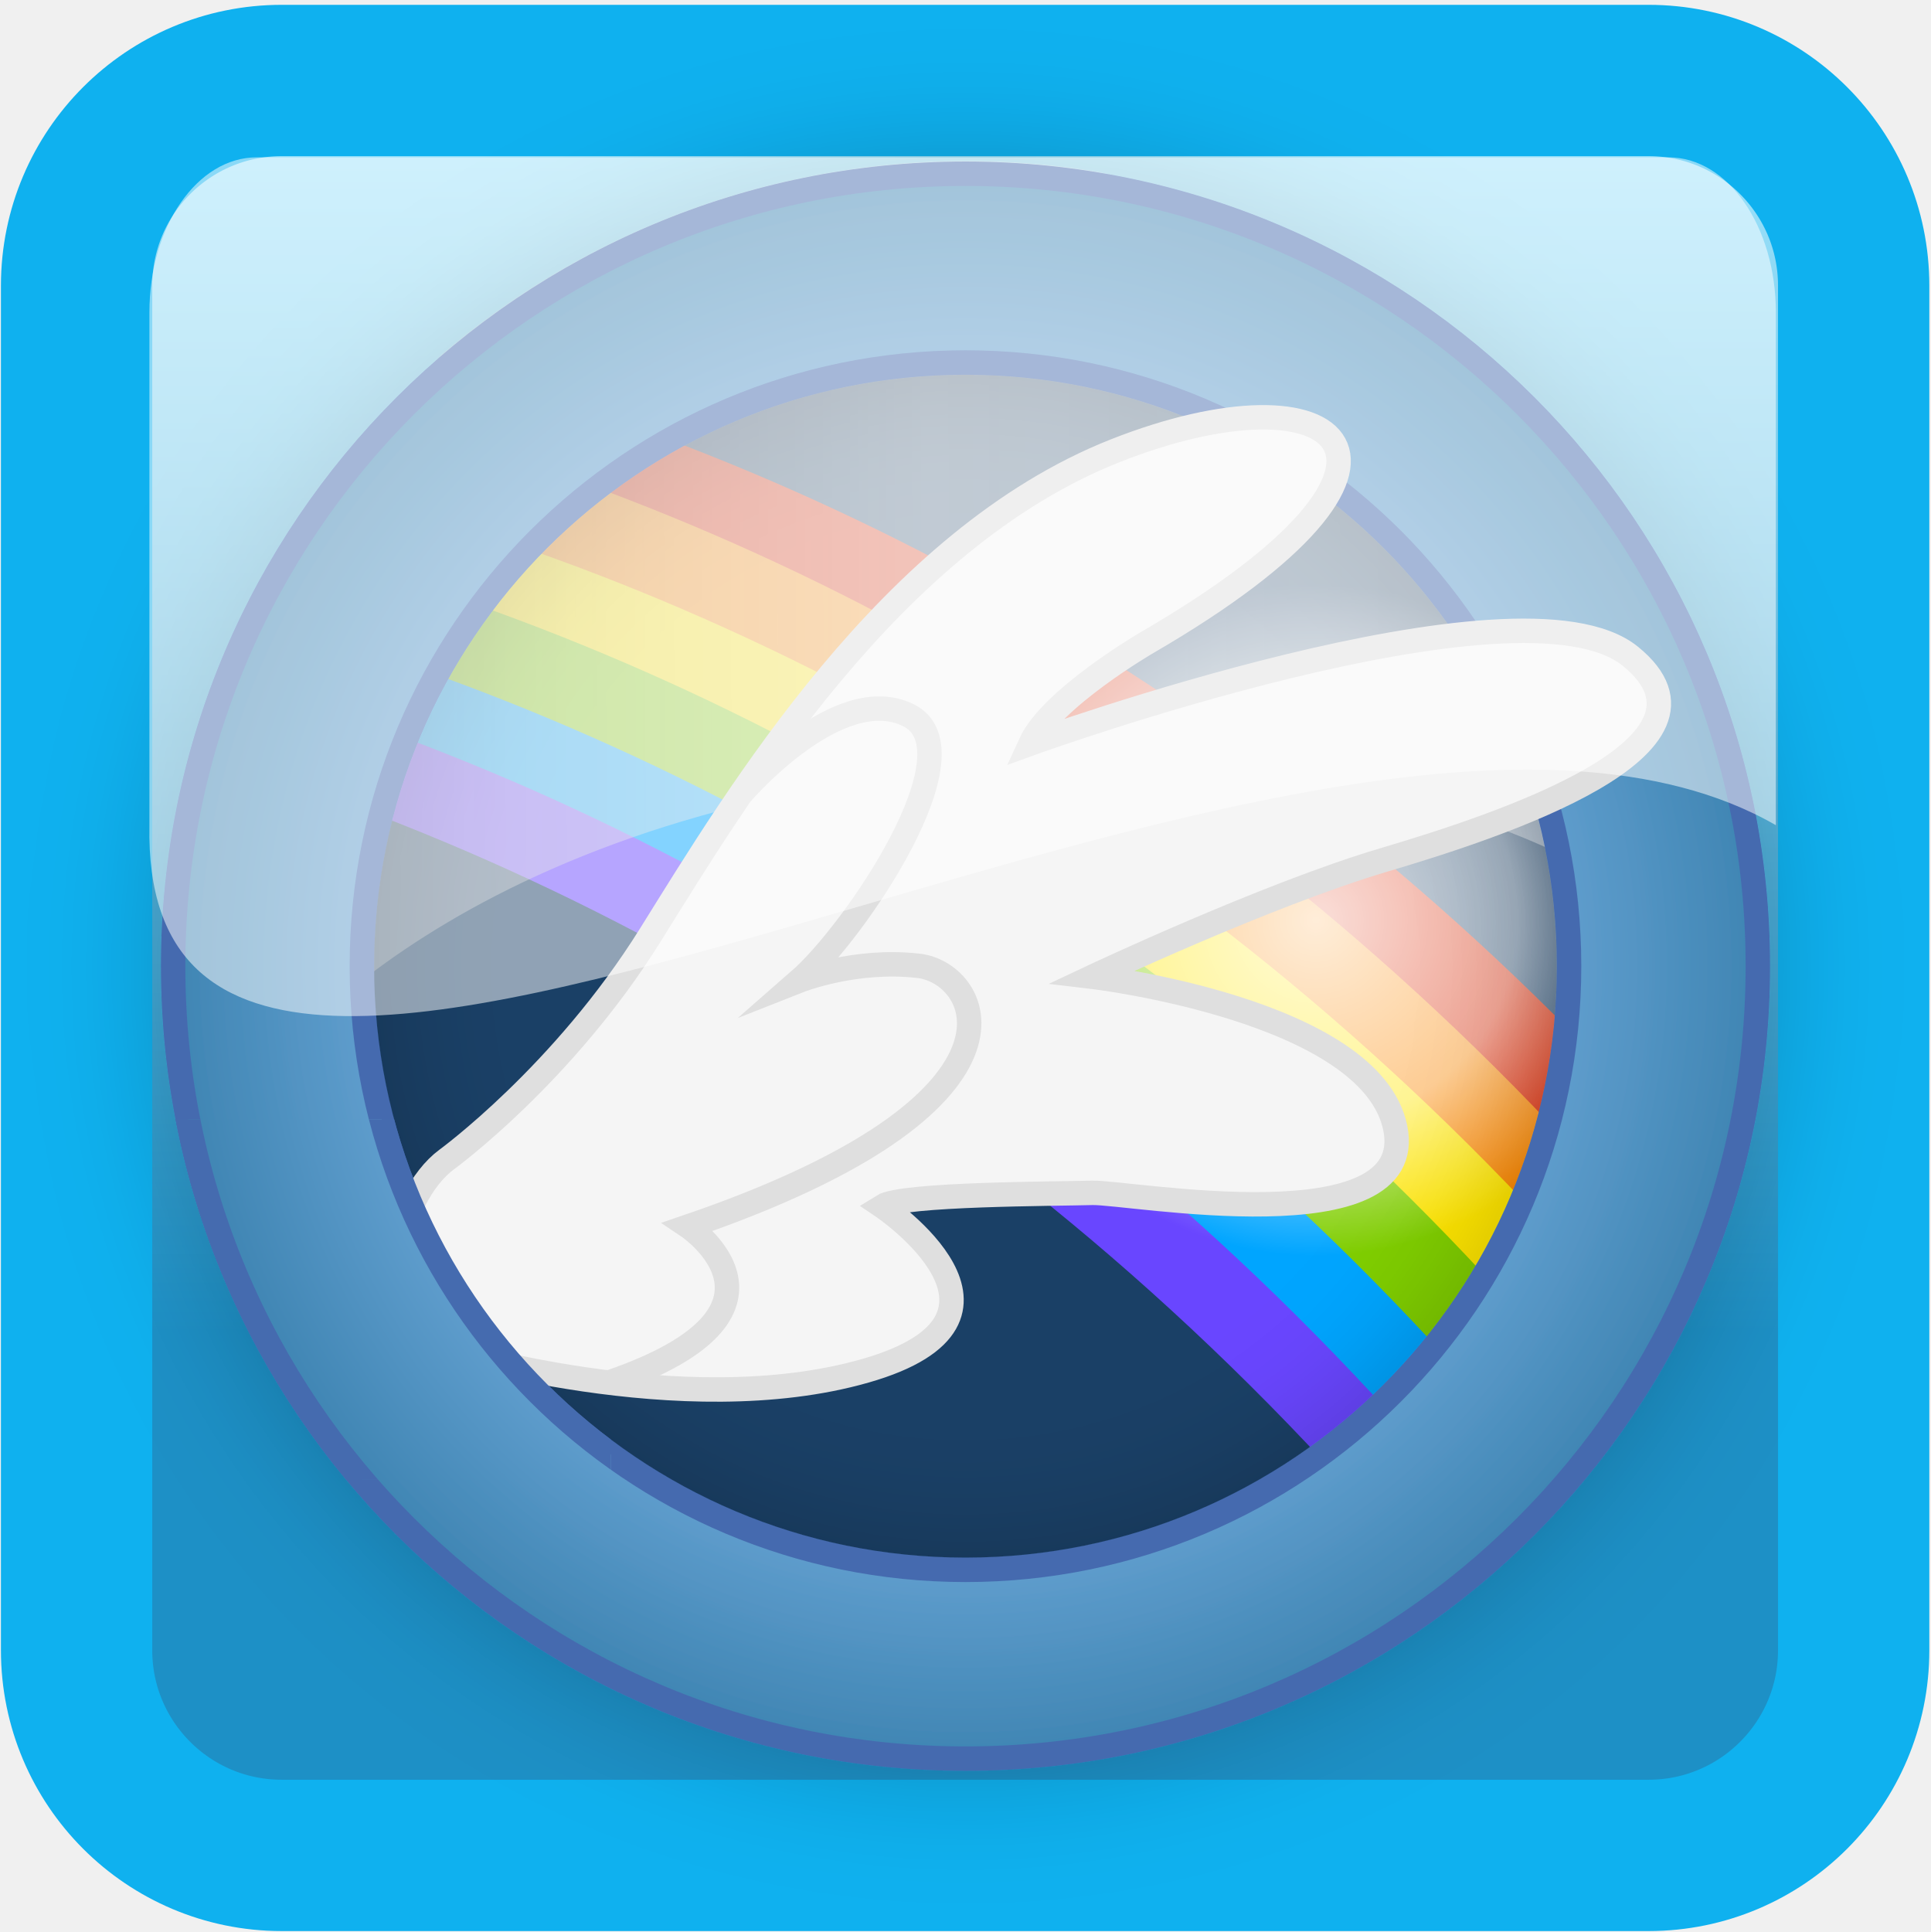
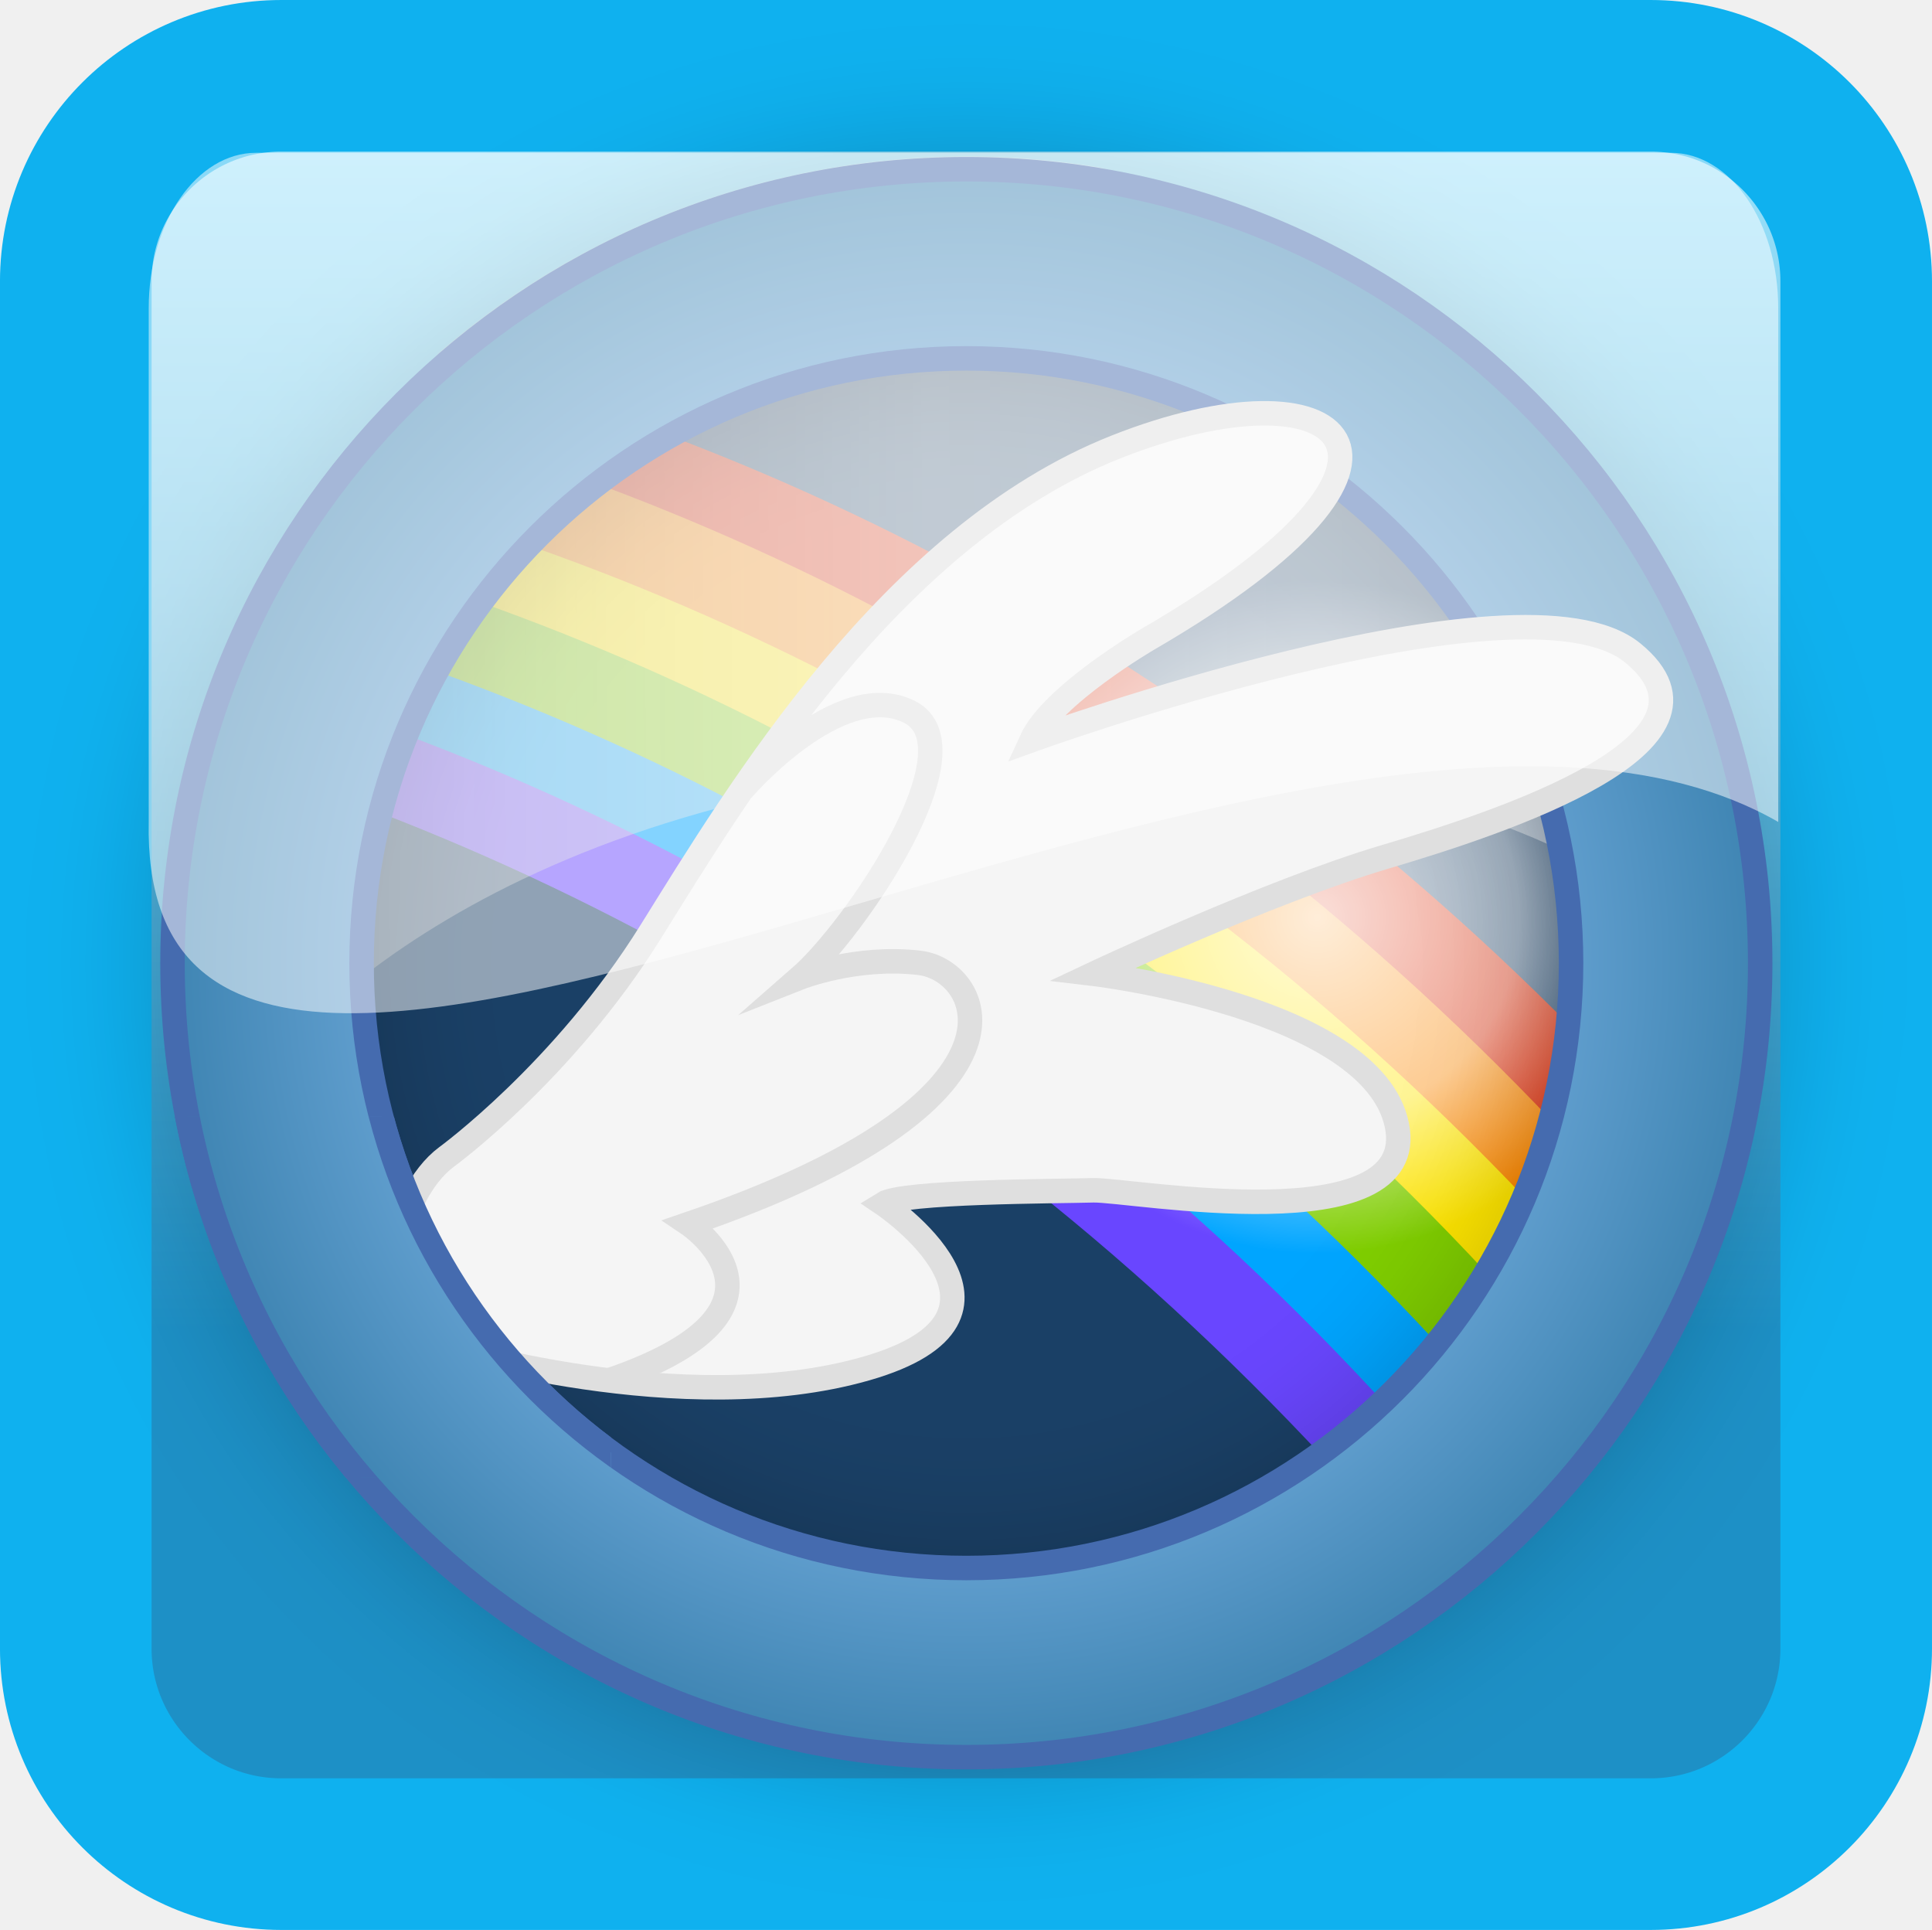
- <svg xmlns="http://www.w3.org/2000/svg" xmlns:xlink="http://www.w3.org/1999/xlink" version="1.1" id="Layer_1_copy" x="0px" y="0px" width="59.976" height="60.005" viewBox="73.711 40.386 59.976 60.005" enable-background="new 73.711 40.386 395.604 395.604" xml:space="preserve">
+ <svg xmlns="http://www.w3.org/2000/svg" xmlns:xlink="http://www.w3.org/1999/xlink" version="1.1" id="Layer_1_copy" x="0px" y="0px" width="1597.875" height="1595.906" viewBox="73.711 40.386 1597.875 1595.906" enable-background="new 73.711 40.386 395.604 395.604" xml:space="preserve">
  <defs id="defs149">
    <linearGradient id="linearGradient4946">
      <stop style="stop-color:#1d90c6;stop-opacity:1" offset="0" id="stop4948" />
      <stop style="stop-color:#a7e9ff;stop-opacity:1" offset="1" id="stop4950" />
    </linearGradient>
-     <marker orient="auto" refY="0.0" refX="0.0" id="Arrow1Lstart" style="overflow:visible">
-       <path id="path4278" d="M 0.0,0.0 L 5.0,-5.0 L -12.5,0.0 L 5.0,5.0 L 0.0,0.0 z " style="fill-rule:evenodd;stroke:#000000;stroke-width:1.0pt;marker-start:none" transform="scale(0.8) translate(12.5,0)" />
+     <marker orient="auto" refY="0" refX="0" id="Arrow1Lstart" style="overflow:visible">
+       <path id="path4278" d="M 0,0 5,-5 -12.5,0 5,5 0,0 z" style="fill-rule:evenodd;stroke:#000000;stroke-width:1pt;marker-start:none" transform="matrix(0.8,0,0,0.8,10,0)" />
    </marker>
-     <filter id="filter4253" width="1.5" height="1.5" x="-.25" y="-.25">
+     <filter id="filter4253" width="1.5" height="1.5" x="-0.25" y="-0.25" color-interpolation-filters="sRGB">
      <feGaussianBlur id="feGaussianBlur4255" in="SourceAlpha" stdDeviation="2" result="blur" />
      <feColorMatrix id="feColorMatrix4257" result="bluralpha" type="matrix" values="1 0 0 0 0 0 1 0 0 0 0 0 1 0 0 0 0 0 0.2 0 " />
      <feOffset id="feOffset4259" in="bluralpha" dx="0" dy="0" result="offsetBlur" />
      <feMerge id="feMerge4261">
        <feMergeNode id="feMergeNode4263" in="offsetBlur" />
        <feMergeNode id="feMergeNode4265" in="SourceGraphic" />
      </feMerge>
    </filter>
-     <linearGradient xlink:href="#linearGradient4946" id="linearGradient4952" x1="56.798" y1="84.624" x2="56.784" y2="44.602" gradientUnits="userSpaceOnUse" gradientTransform="translate(49.4505,-2.828736)" />
+     <linearGradient xlink:href="#linearGradient4946" id="linearGradient4952" x1="56.798" y1="84.624" x2="56.784" y2="44.602" gradientUnits="userSpaceOnUse" gradientTransform="matrix(26.6758,0,0,26.6758,-574.2454,-1116.408)" />
  </defs>
-   <rect style="fill:url(#linearGradient4952);fill-opacity:1;stroke:#0fb1ef;stroke-width:4.7;stroke-linecap:round;stroke-linejoin:round;stroke-miterlimit:4;stroke-opacity:1;stroke-dasharray:none;stroke-dashoffset:0" id="rect4944" width="55.2" height="55.126" x="76.09" y="42.886" ry="6.371" />
-   <circle id="back_1_" cx="271.515" cy="238.188" r="194.667" transform="matrix(0.1264323,0,0,0.1264323,69.37314,40.27997)" style="fill:#1a4066" />
-   <g id="rainbow_copy" transform="matrix(0.1264323,0,0,0.1264323,69.37314,40.27997)">
+   <rect style="fill:url(#linearGradient4952);fill-opacity:1;stroke:#0fb1ef;stroke-width:125.376;stroke-linecap:round;stroke-linejoin:round;stroke-miterlimit:4;stroke-opacity:1;stroke-dasharray:none;stroke-dashoffset:0" id="rect4944" width="1472.506" height="1470.529" x="136.384" y="103.078" ry="169.953" />
+   <circle id="back_1_" cx="271.515" cy="238.188" r="194.667" transform="matrix(3.372684,0,0,3.372684,-42.79295,33.55109)" style="fill:#1a4066" />
+   <g id="rainbow_copy" transform="matrix(3.372684,0,0,3.372684,-42.79295,33.55109)">
    <g id="g5">
      <g id="g7">
        <defs id="defs9">
          <circle id="SVGID_1_" cx="271.515" cy="238.188" r="194.667" />
        </defs>
        <clipPath id="SVGID_2_">
          <use xlink:href="#SVGID_1_" overflow="visible" id="use13" style="overflow:visible" x="0" y="0" width="395.604" height="395.604" />
        </clipPath>
        <path clip-path="url(#SVGID_2_)" d="m 444.435,314.399 13.813,-18.418 C 360.937,179.943 244.285,116.5 135.921,89.077 l -17.345,14.888" id="path15" style="fill:#dc2600" />
      </g>
      <g id="g17">
        <defs id="defs19">
          <circle id="SVGID_3_" cx="271.515" cy="238.188" r="194.667" />
        </defs>
        <clipPath id="SVGID_4_">
          <use xlink:href="#SVGID_3_" overflow="visible" id="use23" style="overflow:visible" x="0" y="0" width="395.604" height="395.604" />
        </clipPath>
        <path clip-path="url(#SVGID_4_)" d="M 432.615,331.13 443.82,309.027 C 346.508,192.989 229.856,129.547 121.493,102.123 L 108.6,122.845" id="path25" style="fill:#fc8800" />
      </g>
      <g id="g27">
        <defs id="defs29">
          <circle id="SVGID_5_" cx="271.515" cy="238.188" r="194.667" />
        </defs>
        <clipPath id="SVGID_6_">
          <use xlink:href="#SVGID_5_" overflow="visible" id="use33" style="overflow:visible" x="0" y="0" width="395.604" height="395.604" />
        </clipPath>
        <path clip-path="url(#SVGID_6_)" d="m 424.327,346.325 12.74,-18.572 C 339.755,211.715 223.103,148.272 114.74,120.849 l -13.2,19.647" id="path35" style="fill:#ffe600" />
      </g>
      <g id="g37">
        <defs id="defs39">
          <circle id="SVGID_7_" cx="271.515" cy="238.188" r="194.667" />
        </defs>
        <clipPath id="SVGID_8_">
          <use xlink:href="#SVGID_7_" overflow="visible" id="use43" style="overflow:visible" x="0" y="0" width="395.604" height="395.604" />
        </clipPath>
        <path clip-path="url(#SVGID_8_)" d="M 408.672,360.14 422.64,340.8 C 325.327,224.762 208.676,161.319 100.312,133.896 l -10.591,22.87" id="path45" style="fill:#80ce00" />
      </g>
      <g id="g47">
        <defs id="defs49">
          <circle id="SVGID_9_" cx="271.515" cy="238.188" r="194.667" />
        </defs>
        <clipPath id="SVGID_10_">
          <use xlink:href="#SVGID_9_" overflow="visible" id="use53" style="overflow:visible" x="0" y="0" width="395.604" height="395.604" />
        </clipPath>
        <path clip-path="url(#SVGID_10_)" d="m 393.323,374.261 15.963,-17.498 C 311.974,240.725 195.322,177.282 86.958,149.859 l -16.271,19.34 c 0,0 108.518,42.67 164.694,79.814 56.176,37.144 157.942,125.248 157.942,125.248 z" id="path55" style="fill:#00a5ff" />
      </g>
      <g id="g57">
        <defs id="defs59">
          <circle id="SVGID_11_" cx="271.515" cy="238.188" r="194.667" />
        </defs>
        <clipPath id="SVGID_12_">
          <use xlink:href="#SVGID_11_" overflow="visible" id="use63" style="overflow:visible" x="0" y="0" width="395.604" height="395.604" />
        </clipPath>
        <path clip-path="url(#SVGID_12_)" d="M 61.172,180.096 C 169.535,207.52 286.188,270.962 383.5,387 l 11.357,-17.19 C 297.545,253.771 180.894,190.329 72.53,162.905 l -11.358,17.191 z" id="path65" style="fill:#6946ff" />
      </g>
    </g>
  </g>
-   <g id="flare_1_" transform="matrix(0.1264323,0,0,0.1264323,69.37314,40.27997)">
+   <g id="flare_1_" transform="matrix(3.372684,0,0,3.372684,-42.79295,33.55109)">
    <g id="g68">
      <defs id="defs70">
        <circle id="SVGID_13_" cx="271.514" cy="238.189" r="194.667" />
      </defs>
      <clipPath id="SVGID_14_">
        <use xlink:href="#SVGID_13_" overflow="visible" id="use74" style="overflow:visible" x="0" y="0" width="395.604" height="395.604" />
      </clipPath>
      <radialGradient id="SVGID_15_" cx="293.672" cy="-10.824" r="194.711" gradientTransform="matrix(0.8846,0.4663,0.4663,-0.8846,102.8574,80.3535)" gradientUnits="userSpaceOnUse">
        <stop offset="0" style="stop-color:#FFFFFF;stop-opacity:0.85" id="stop77" />
        <stop offset="0.255" style="stop-color:#FFFFFF;stop-opacity:0.58" id="stop79" />
        <stop offset="0.424" style="stop-color:#FFFFFF;stop-opacity:0" id="stop81" />
      </radialGradient>
      <circle clip-path="url(#SVGID_14_)" cx="357.593" cy="226.868" r="194.667" id="circle83" style="fill:url(#SVGID_15_)" d="m 552.26,226.868 c 0,107.512 -87.155,194.667 -194.667,194.667 -107.512,0 -194.667,-87.155 -194.667,-194.667 0,-107.512 87.155,-194.667 194.667,-194.667 107.512,0 194.667,87.155 194.667,194.667 z" />
    </g>
  </g>
-   <g id="g85" transform="matrix(0.1264323,0,0,0.1264323,69.37314,40.27997)">
+   <g id="g85" transform="matrix(3.372684,0,0,3.372684,-42.79295,33.55109)">
    <g id="g87">
      <defs id="defs89">
        <path id="SVGID_16_" d="M 363.733,63.244 C 267.114,12.312 147.5,49.348 96.569,145.968 c -50.932,96.62 -13.895,216.233 82.727,267.164 96.616,50.932 216.231,13.896 267.162,-82.725 50.931,-96.62 13.893,-216.232 -82.725,-267.163 z" />
      </defs>
      <clipPath id="SVGID_17_">
        <use xlink:href="#SVGID_16_" overflow="visible" id="use93" style="overflow:visible" x="0" y="0" width="395.604" height="395.604" />
      </clipPath>
      <linearGradient id="SVGID_18_" gradientUnits="userSpaceOnUse" x1="24.041" y1="-67.404" x2="348.065" y2="104.883" gradientTransform="matrix(0.8846,0.4663,0.4663,-0.8846,102.8574,80.3535)">
        <stop offset="0" style="stop-color:#B4B4B4;stop-opacity:0.5" id="stop96" />
        <stop offset="0.461" style="stop-color:#F1F1F1;stop-opacity:0.66" id="stop98" />
        <stop offset="1" style="stop-color:#FFFFFF;stop-opacity:0.54" id="stop100" />
      </linearGradient>
      <path clip-path="url(#SVGID_17_)" enable-background="new    " d="m 458.571,238.481 c 1.119,-8.282 1.549,-16.741 1.238,-25.33 C 456.537,122.317 353.33,33.461 252.056,37.11 150.783,40.759 89.793,135.53 93.065,226.362 c 0.479,13.288 2.702,26.146 6.464,38.402 0,0 45.926,-65.542 176.825,-75.527 130.902,-9.987 182.217,49.244 182.217,49.244 z" id="path102" style="opacity:0.71;fill:url(#SVGID_18_)" />
    </g>
  </g>
  <radialGradient id="SVGID_19_" cx="271.374" cy="840.867" r="194.667" gradientTransform="matrix(0.1264323,0,0,-0.1264323,69.39086,176.7073)" gradientUnits="userSpaceOnUse">
    <stop offset="0.733" style="stop-color:#63A0D0" id="stop105" />
    <stop offset="1" style="stop-color:#3F85B3" id="stop107" />
  </radialGradient>
-   <path stroke-miterlimit="10" d="m 103.701,45.782 c -13.593,0 -24.612,11.019 -24.612,24.612 0,13.593 11.019,24.612 24.612,24.612 13.593,0 24.612,-11.019 24.612,-24.612 0,-13.593 -11.019,-24.612 -24.612,-24.612 z m 0,43.361 c -10.355,0 -18.75,-8.394 -18.75,-18.749 0,-10.355 8.394,-18.749 18.75,-18.749 10.355,0 18.749,8.394 18.749,18.749 0,10.355 -8.395,18.749 -18.749,18.749 z" id="path109" style="fill:url(#SVGID_19_);stroke:#456baf;stroke-width:0.759;stroke-miterlimit:10;filter:url(#filter4253)" />
-   <path id="outer_feathers_1_" stroke-miterlimit="10" d="m 87.423,82.271 c 0,0 7.467,2.321 13.166,0.69 5.701,-1.63 0.527,-5.111 0.527,-5.111 0.615,-0.388 5.401,-0.383 6.517,-0.416 1.116,-0.034 10.17,1.649 9.417,-2.019 -0.754,-3.668 -9.404,-4.692 -9.404,-4.692 0,0 5.41,-2.549 9.045,-3.627 3.636,-1.078 11.103,-3.527 7.665,-6.325 -3.439,-2.798 -18.638,2.71 -18.638,2.71 0.644,-1.409 3.635,-3.145 3.635,-3.145 9.85,-5.724 5.977,-8.71 -1.007,-5.947 -6.983,2.763 -11.728,10.697 -14.433,15.036 -2.706,4.339 -6.327,6.974 -6.327,6.974 -1.585,1.175 -2.439,4.936 -0.163,5.87 z" style="fill:#f5f5f5;stroke:#dfdfdf;stroke-width:0.759;stroke-miterlimit:10" />
-   <path id="inner_feathers_1_" stroke-miterlimit="10" d="m 96.742,65.029 c 0,0 3.006,-3.511 5.189,-2.428 2.184,1.083 -1.682,6.746 -3.396,8.242 0,0 1.746,-0.69 3.712,-0.459 1.967,0.232 4.084,4.248 -7.157,8.095 0,0 3.922,2.637 -2.4,4.825" style="fill:none;stroke:#dfdfdf;stroke-width:0.759;stroke-miterlimit:10" />
-   <g id="g113" transform="matrix(0.1264323,0,0,0.1264323,69.37314,40.27997)">
+   <path stroke-miterlimit="10" d="m 103.701,45.782 c -13.593,0 -24.612,11.019 -24.612,24.612 0,13.593 11.019,24.612 24.612,24.612 13.593,0 24.612,-11.019 24.612,-24.612 0,-13.593 -11.019,-24.612 -24.612,-24.612 z m 0,43.361 c -10.355,0 -18.75,-8.394 -18.75,-18.749 0,-10.355 8.394,-18.749 18.75,-18.749 10.355,0 18.749,8.394 18.749,18.749 0,10.355 -8.395,18.749 -18.749,18.749 z" id="path109" style="fill:url(#SVGID_19_);stroke:#456baf;stroke-width:0.759;stroke-miterlimit:10;filter:url(#filter4253)" transform="matrix(26.6758,0,0,26.6758,-1893.377,-1040.949)" />
+   <path id="outer_feathers_1_" stroke-miterlimit="10" d="m 438.691,1153.684 c 0,0 199.181,61.912 351.221,18.418 152.071,-43.494 14.051,-136.331 14.051,-136.331 16.398,-10.341 144.068,-10.223 173.842,-11.1 29.774,-0.898 271.302,43.983 251.198,-53.858 -20.115,-97.841 -250.867,-125.164 -250.867,-125.164 0,0 144.314,-67.993 241.292,-96.749 96.988,-28.745 296.169,-94.091 204.469,-168.725 -91.737,-74.641 -497.171,72.303 -497.171,72.303 17.18,-37.582 96.965,-83.889 96.965,-83.889 262.762,-152.681 159.43,-232.341 -26.86,-158.644 -186.27,73.693 -312.86,285.356 -385.023,401.11 -72.182,115.757 -168.766,186.03 -168.766,186.03 -42.294,31.336 -65.059,131.673 -4.351,156.597 z" style="fill:#f5f5f5;stroke:#dfdfdf;stroke-width:20.236;stroke-miterlimit:10" />
+   <path id="inner_feathers_1_" stroke-miterlimit="10" d="m 687.302,693.747 c 0,0 80.185,-93.669 138.422,-64.779 58.249,28.89 -44.863,179.95 -90.604,219.862 0,0 46.577,-18.412 99.015,-12.246 52.475,6.179 108.948,113.329 -190.908,215.943 0,0 104.624,70.334 -64.01,128.708" style="fill:none;stroke:#dfdfdf;stroke-width:20.236;stroke-miterlimit:10" />
+   <g id="g113" transform="matrix(3.372684,0,0,3.372684,-42.79295,33.55109)">
    <g id="g115">
      <defs id="defs117">
        <rect id="SVGID_20_" x="56.853" y="275.854" width="127.5" height="88.5" />
      </defs>
      <clipPath id="SVGID_21_">
        <use xlink:href="#SVGID_20_" overflow="visible" id="use121" style="overflow:visible" x="0" y="0" width="395.604" height="395.604" />
      </clipPath>
      <radialGradient id="SVGID_22_" cx="271.38" cy="840.867" r="194.667" gradientTransform="matrix(1,0,0,-1,0.1401,1079.055)" gradientUnits="userSpaceOnUse">
        <stop offset="0.733" style="stop-color:#63A0D0" id="stop124" />
        <stop offset="1" style="stop-color:#3F85B3" id="stop126" />
      </radialGradient>
      <path clip-path="url(#SVGID_21_)" stroke-miterlimit="10" d="m 271.521,43.521 c -107.513,0 -194.668,87.154 -194.668,194.666 0,107.512 87.155,194.667 194.668,194.667 107.51,0 194.666,-87.154 194.666,-194.667 0,-107.513 -87.157,-194.666 -194.666,-194.666 z m 0,342.962 c -81.901,0 -148.297,-66.395 -148.297,-148.296 0,-81.901 66.394,-148.294 148.297,-148.294 81.9,0 148.295,66.394 148.295,148.295 0,81.901 -66.395,148.295 -148.295,148.295 z" id="path128" style="fill:url(#SVGID_22_);stroke:#456baf;stroke-width:6;stroke-miterlimit:10" />
    </g>
  </g>
-   <g id="clouds_copy" transform="matrix(0.1264323,0,0,0.1264323,69.37314,40.27997)">
+   <g id="clouds_copy" transform="matrix(3.372684,0,0,3.372684,-42.79295,33.55109)">
    <g id="g131">
      <path d="M 391.131,101.336" id="path133" style="fill:#dfdfdf" />
    </g>
    <path stroke-miterlimit="10" d="M 134.803,365.989" id="path135" style="fill:#f5f5f5;stroke:#dfdfdf;stroke-width:1.5;stroke-miterlimit:10" />
    <path stroke-miterlimit="10" d="M 128.747,355.069" id="path137" style="fill:#f5f5f5;stroke:#dfdfdf;stroke-width:1.5;stroke-miterlimit:10" />
    <path stroke-miterlimit="10" d="M 138.808,348.916" id="path139" style="fill:#f5f5f5;stroke:#dfdfdf;stroke-width:1.5;stroke-miterlimit:10" />
    <g id="g141">
      <path d="M 392.624,351.618" id="path143" style="fill:#f5f5f5" />
      <path d="M 396.428,348.535" id="path145" style="fill:#dfdfdf" />
    </g>
  </g>
-   <path style="fill:#ffffff;fill-opacity:0.513;stroke:none" d="m 81.685,45.273 43.854,0 c 1.847,0 3.334,2.148 3.334,4.815 l 0,15.927 c -14.399,-8.273 -50.851,16.789 -50.521,0 l 0,-15.927 c 0,-2.668 1.487,-4.815 3.334,-4.815 z" id="rect4956" />
+   <path style="fill:#ffffff;fill-opacity:0.513;stroke:none" d="m 285.641,166.738 1169.841,0 c 49.267,0 88.929,57.29 88.929,128.453 l 0,424.877 c -384.1,-220.678 -1356.5,447.858 -1347.699,0 l 0,-424.877 c 0,-71.163 39.662,-128.453 88.929,-128.453 z" id="rect4956" />
</svg>
